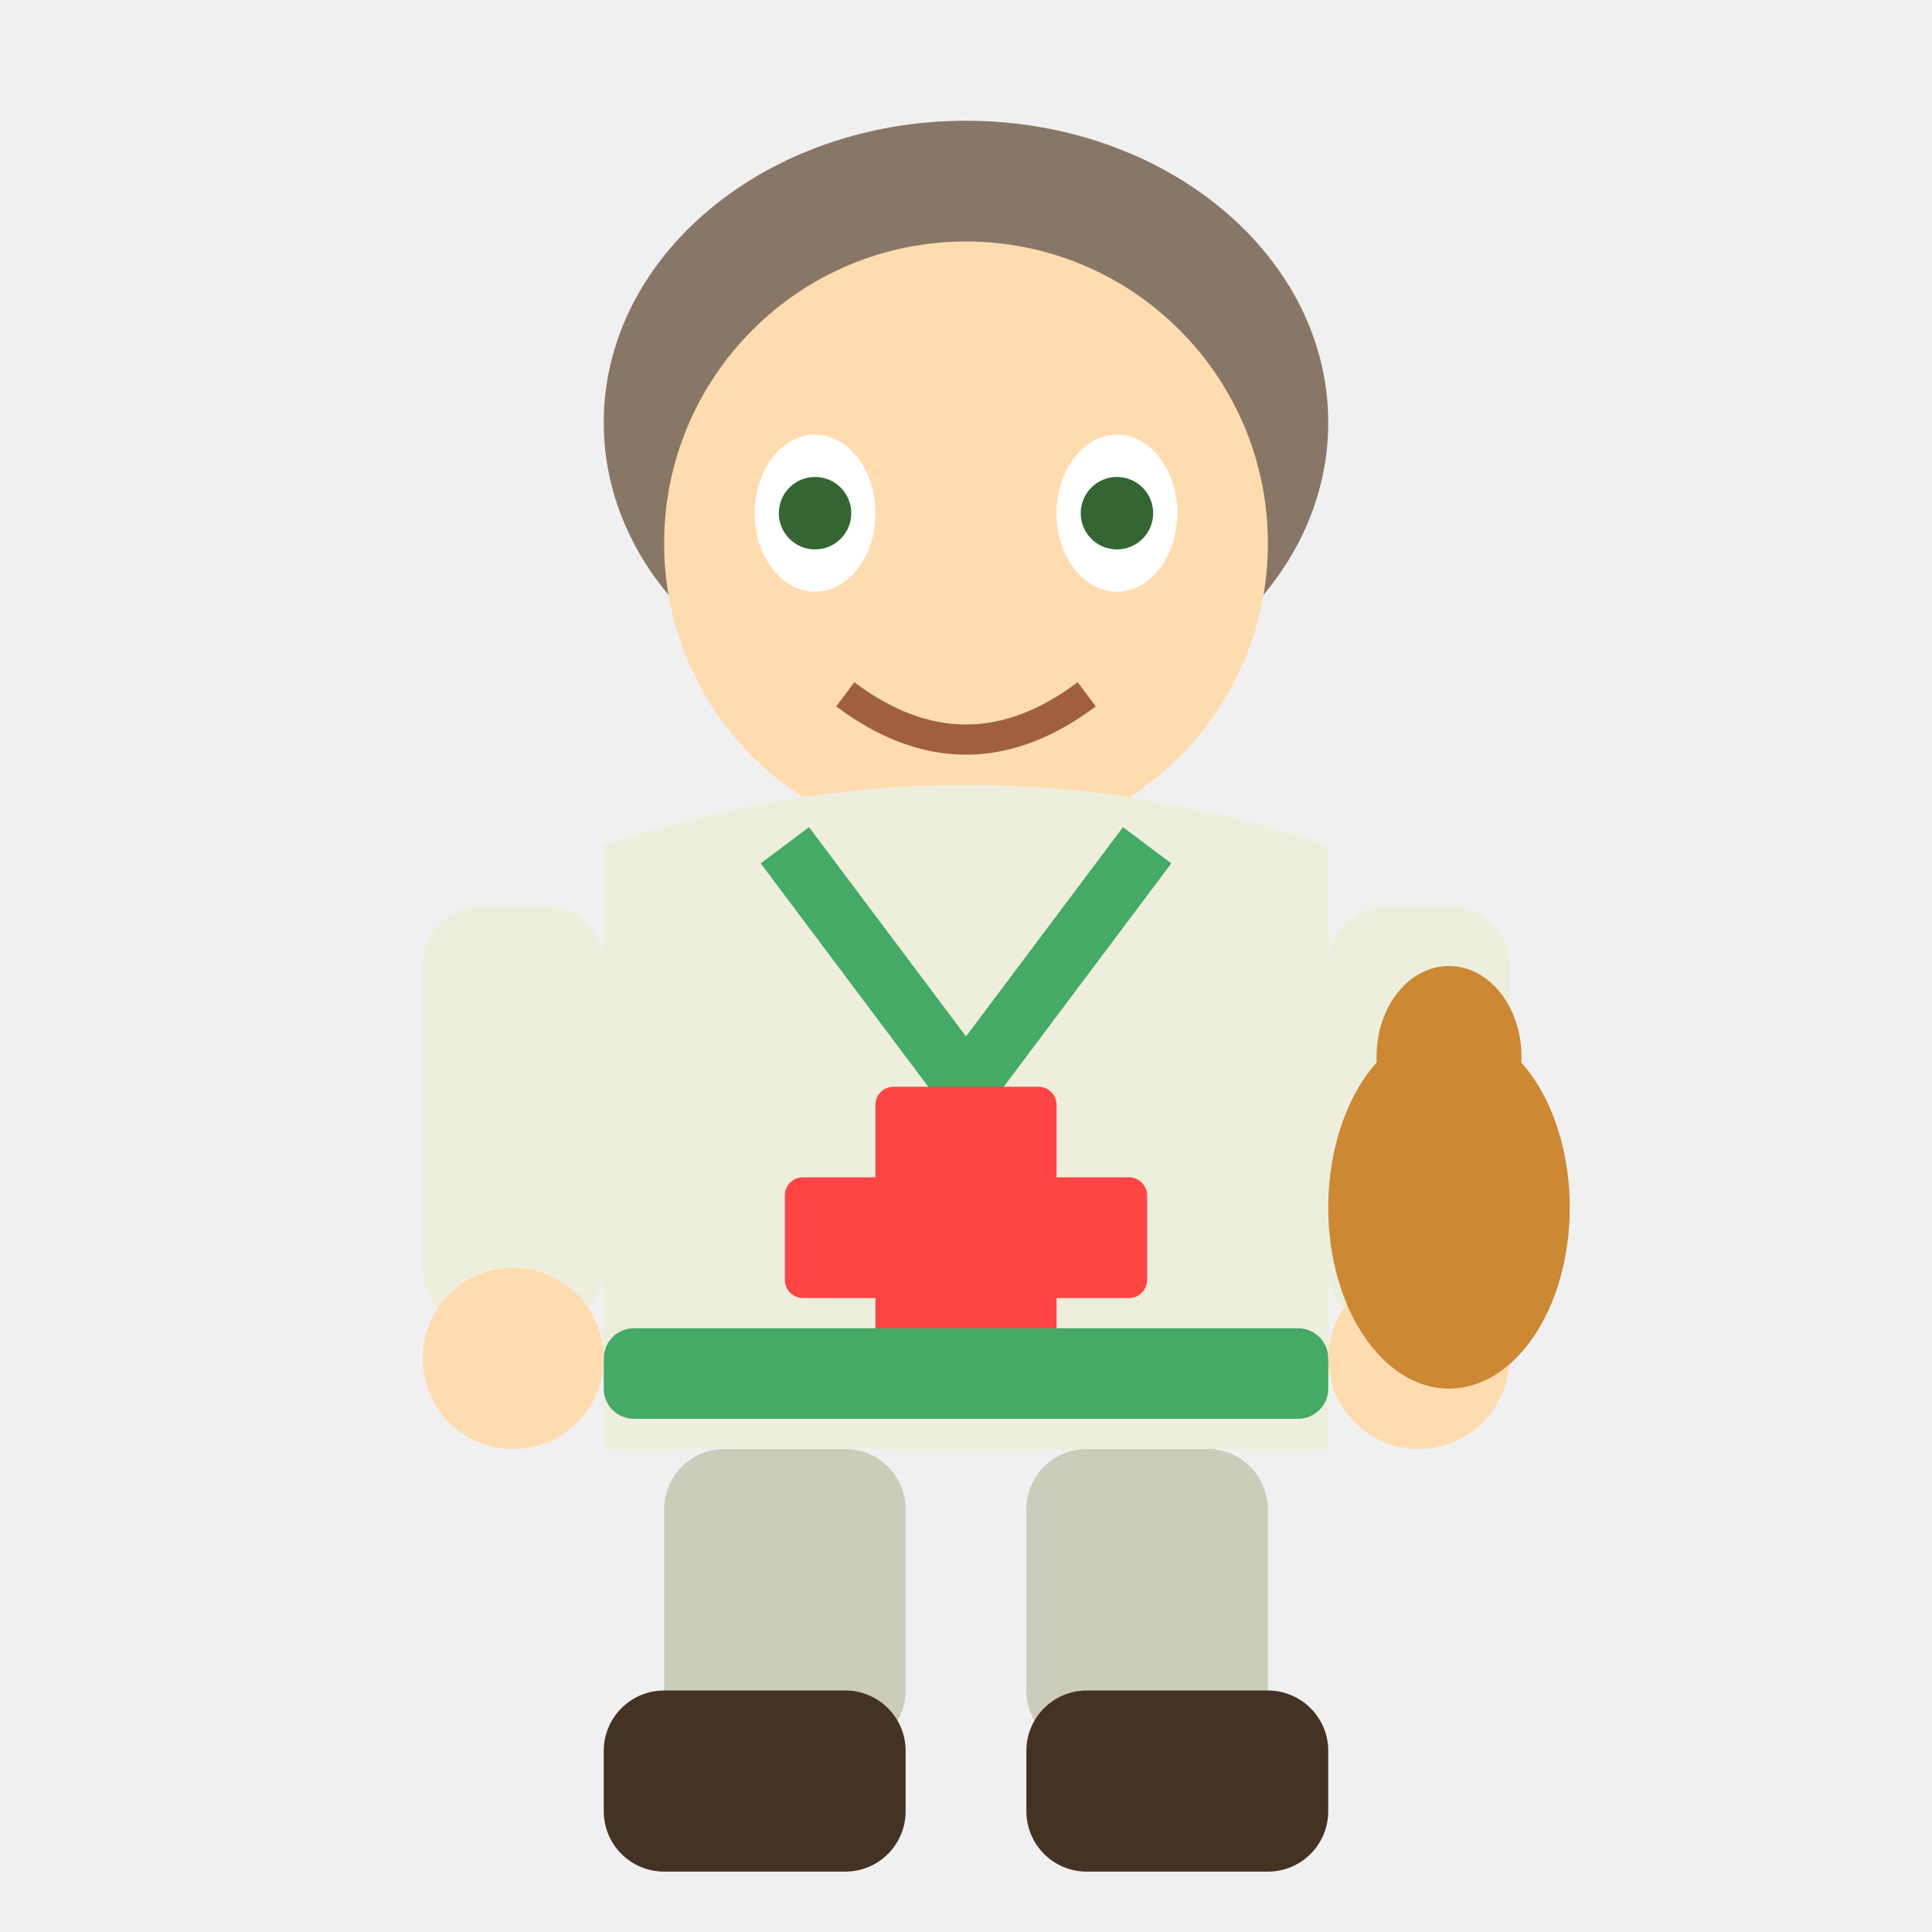
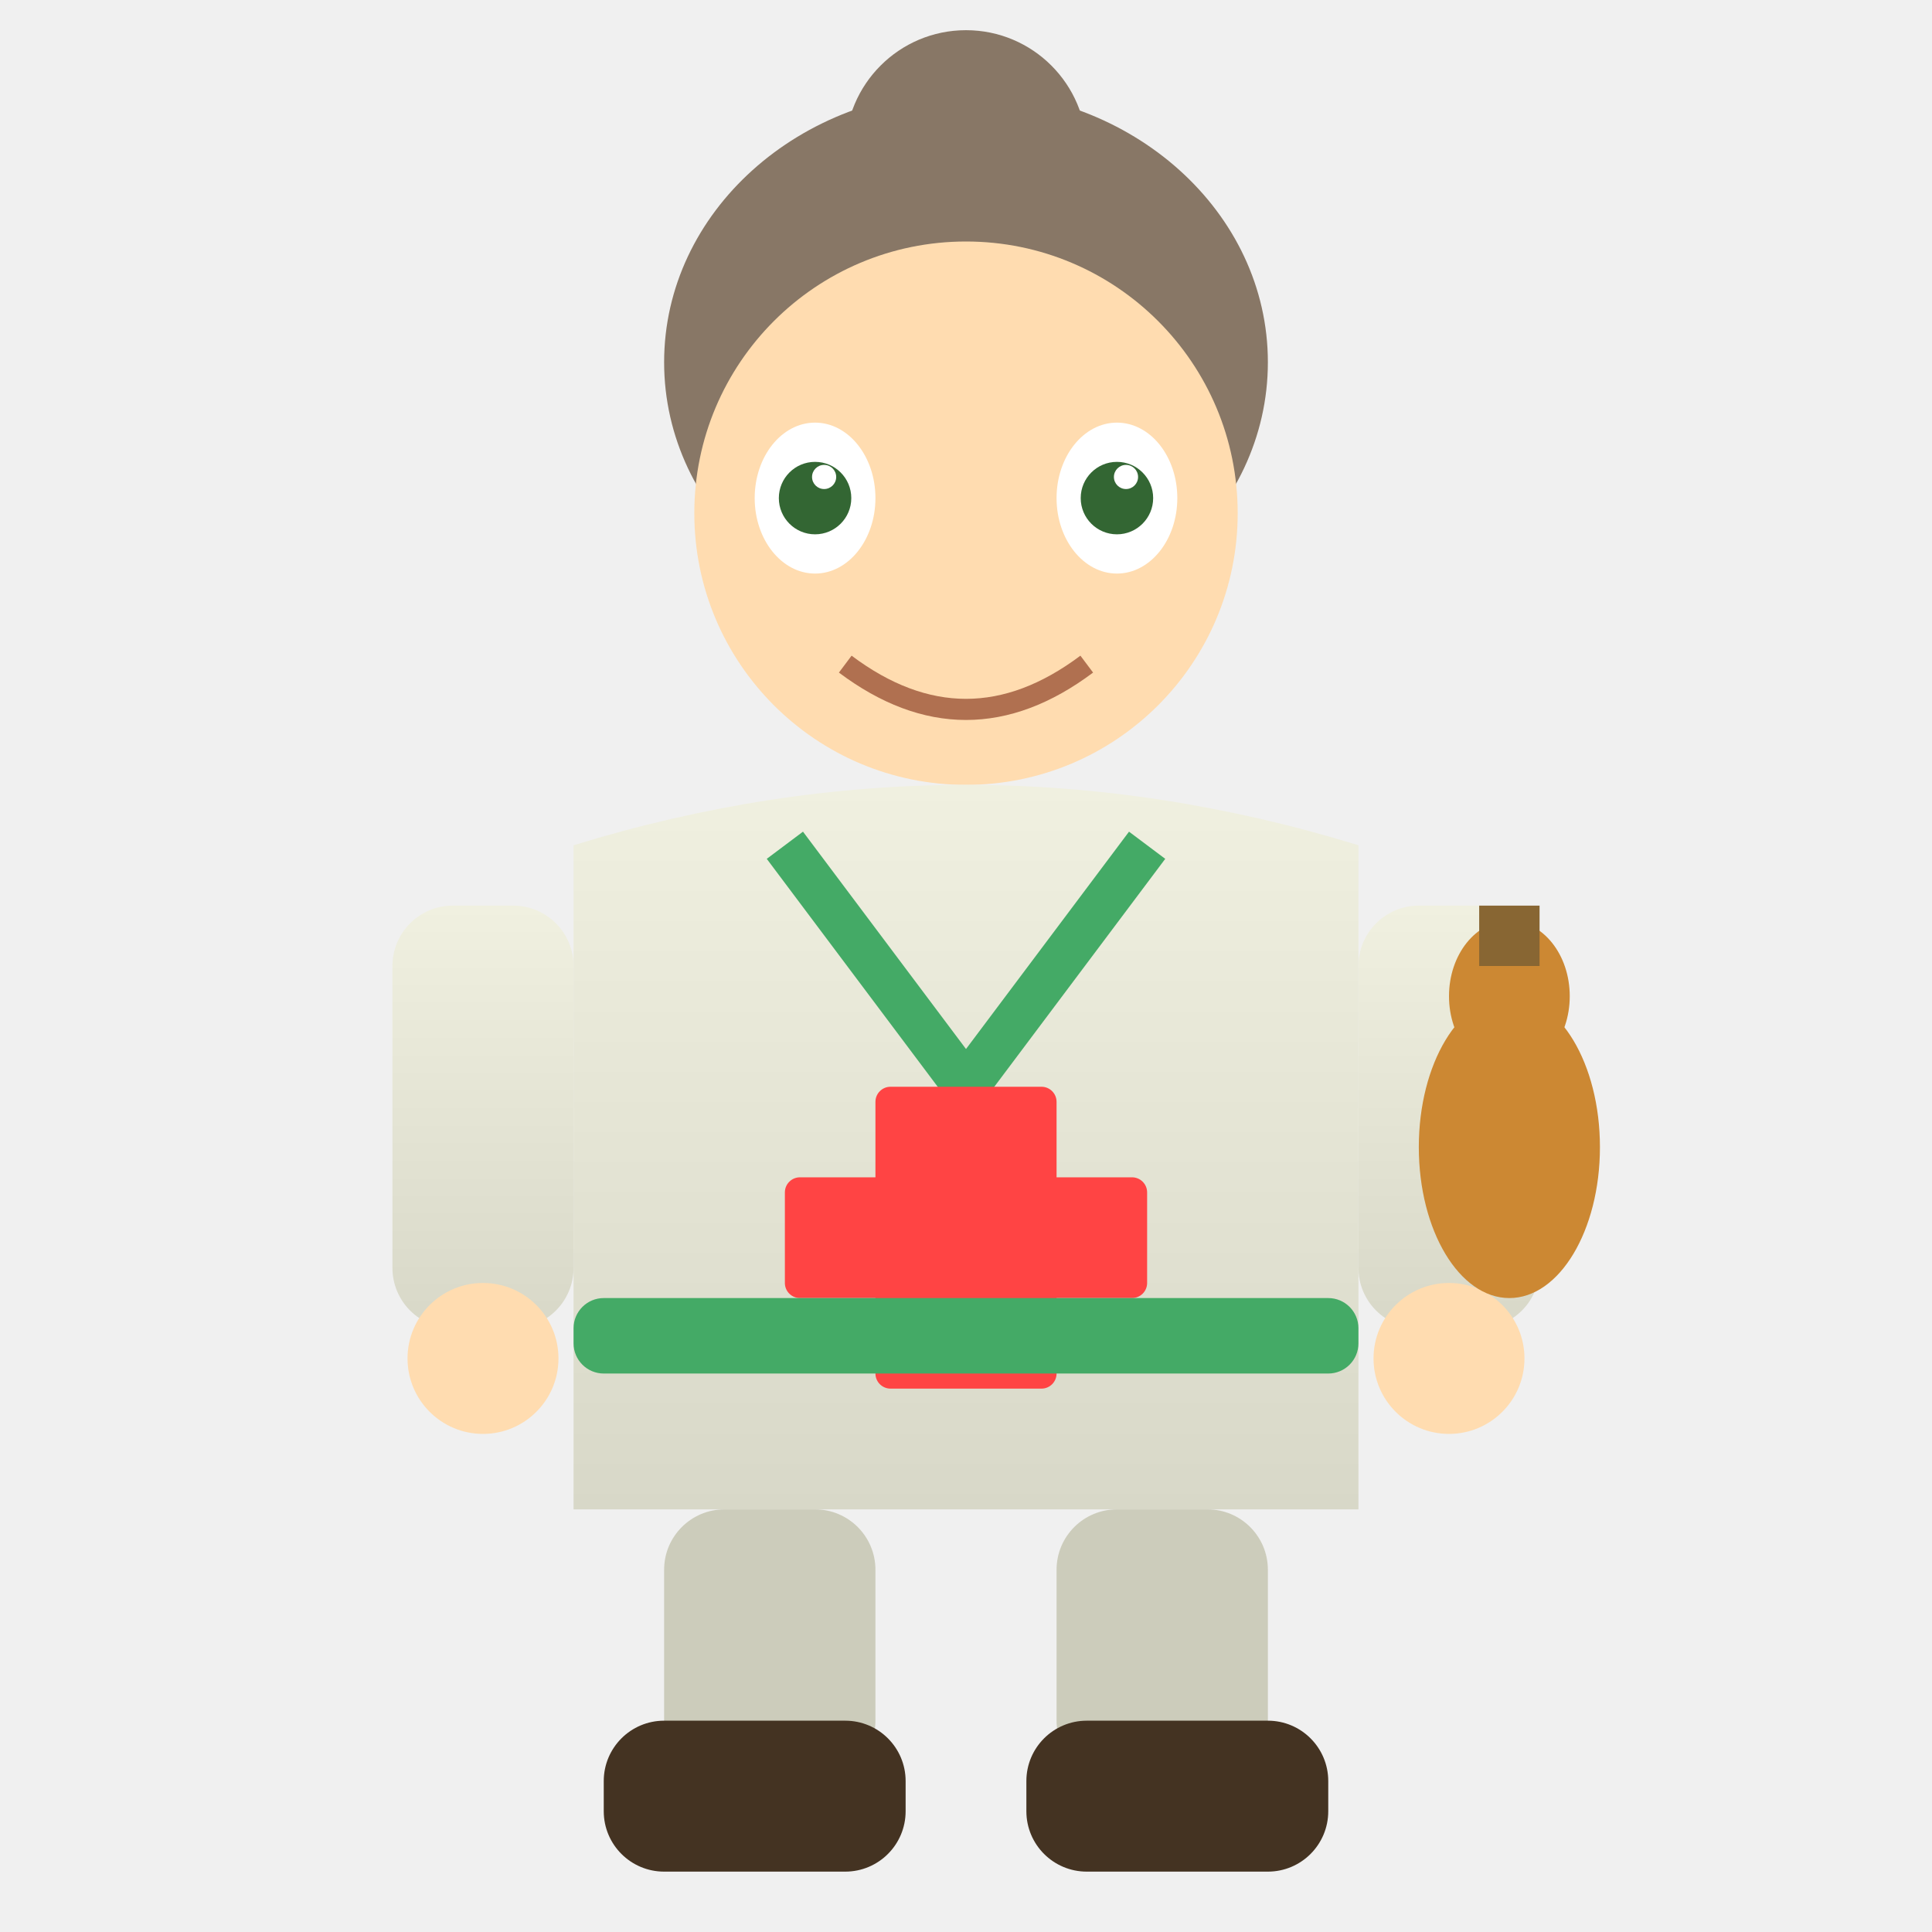
- <svg xmlns="http://www.w3.org/2000/svg" width="32" height="32" viewBox="0 0 32 32">
-   <ellipse cx="16" cy="7" rx="6" ry="5" fill="#887766" />
-   <ellipse cx="16" cy="9" rx="5" ry="5" fill="#ffdcb0" />
-   <ellipse cx="13.5" cy="8.5" rx="1" ry="1.3" fill="#fff" />
-   <circle cx="13.5" cy="8.5" r="0.6" fill="#363" />
-   <ellipse cx="18.5" cy="8.5" rx="1" ry="1.3" fill="#fff" />
-   <circle cx="18.5" cy="8.5" r="0.6" fill="#363" />
-   <path d="M14 11.5 Q16 13 18 11.5" stroke="#a06040" fill="none" stroke-width="0.5" />
-   <path d="M10 14 L10 24 L22 24 L22 14 Q16 12 10 14Z" fill="#eeeedd" />
-   <path d="M13 14 L16 18 L19 14" stroke="#44aa66" fill="none" stroke-width="1" />
-   <rect x="14.5" y="18" width="3" height="5" fill="#ff4444" rx="0.3" />
-   <rect x="13" y="19.5" width="6" height="2" fill="#ff4444" rx="0.3" />
-   <rect x="10" y="22" width="12" height="1.5" fill="#44aa66" rx="0.5" />
-   <rect x="7" y="15" width="3" height="7" fill="#eeeedd" rx="1" />
-   <rect x="22" y="15" width="3" height="7" fill="#eeeedd" rx="1" />
-   <circle cx="8.5" cy="22.5" r="1.5" fill="#ffdcb0" />
-   <circle cx="23.5" cy="22.5" r="1.5" fill="#ffdcb0" />
-   <ellipse cx="24" cy="20" rx="2" ry="3" fill="#cc8833" />
-   <ellipse cx="24" cy="17.5" rx="1.2" ry="1.5" fill="#cc8833" />
-   <rect x="11" y="24" width="4" height="5" fill="#ccccbb" rx="1" />
-   <rect x="17" y="24" width="4" height="5" fill="#ccccbb" rx="1" />
-   <rect x="10" y="28" width="5" height="3" fill="#443322" rx="1" />
-   <rect x="17" y="28" width="5" height="3" fill="#443322" rx="1" />
+ <svg xmlns="http://www.w3.org/2000/svg" width="64" height="64" viewBox="0 0 64 64">
+   <defs>
+     <linearGradient id="wrobe" x1="0" y1="0" x2="0" y2="1">
+       <stop offset="0" stop-color="#f0f0e0" />
+       <stop offset="1" stop-color="#d8d8c8" />
+     </linearGradient>
+   </defs>
+   <ellipse cx="32" cy="12" rx="10" ry="9" fill="#887766" />
+   <circle cx="32" cy="5" r="4" fill="#887766" />
+   <rect x="31" y="5" width="2" height="4" fill="#887766" />
+   <ellipse cx="32" cy="17" rx="9" ry="9" fill="#ffdcb0" />
+   <ellipse cx="27" cy="16.5" rx="2" ry="2.5" fill="#ffffff" />
+   <circle cx="27" cy="16.5" r="1.2" fill="#336633" />
+   <circle cx="27.3" cy="15.8" r="0.4" fill="#ffffff" />
+   <ellipse cx="37" cy="16.5" rx="2" ry="2.5" fill="#ffffff" />
+   <circle cx="37" cy="16.5" r="1.2" fill="#336633" />
+   <circle cx="37.3" cy="15.8" r="0.4" fill="#ffffff" />
+   <path d="M28 22 Q32 25 36 22" stroke="#b07050" fill="none" stroke-width="0.7" />
+   <path d="M19 28 L19 50 L45 50 L45 28 Q32 24 19 28Z" fill="url(#wrobe)" />
+   <path d="M26 28 L32 36 L38 28" stroke="#44aa66" fill="none" stroke-width="1.5" />
+   <rect x="29" y="36" width="6" height="10" fill="#ff4444" rx="0.5" />
+   <rect x="26" y="39" width="12" height="4" fill="#ff4444" rx="0.5" />
+   <rect x="19" y="43" width="26" height="2.5" fill="#44aa66" rx="1" />
+   <rect x="13" y="30" width="6" height="14" fill="url(#wrobe)" rx="2" />
+   <rect x="45" y="30" width="6" height="14" fill="url(#wrobe)" rx="2" />
+   <circle cx="16" cy="45" r="2.5" fill="#ffdcb0" />
+   <circle cx="48" cy="45" r="2.5" fill="#ffdcb0" />
+   <ellipse cx="50" cy="38" rx="3" ry="5" fill="#cc8833" />
+   <ellipse cx="50" cy="33" rx="2" ry="2.5" fill="#cc8833" />
+   <rect x="49" y="30" width="2" height="2" fill="#886633" />
+   <rect x="22" y="50" width="7" height="9" fill="#ccccbb" rx="2" />
+   <rect x="35" y="50" width="7" height="9" fill="#ccccbb" rx="2" />
+   <rect x="20" y="57" width="10" height="5" fill="#443322" rx="2" />
+   <rect x="34" y="57" width="10" height="5" fill="#443322" rx="2" />
</svg>
